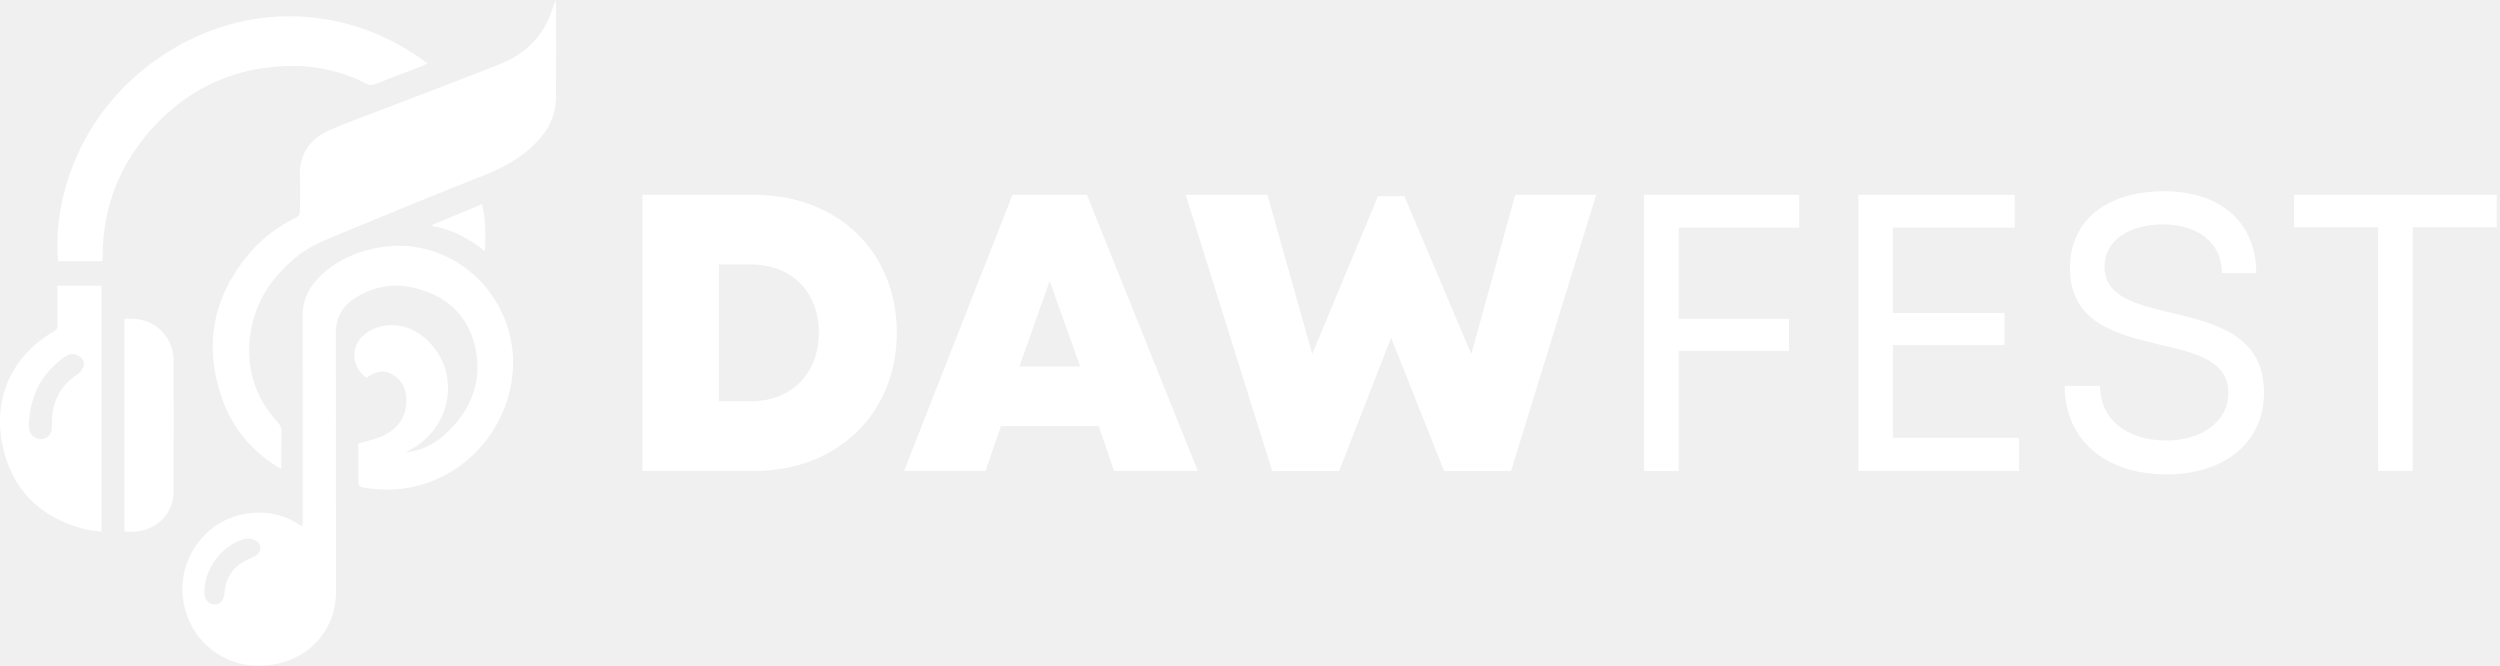
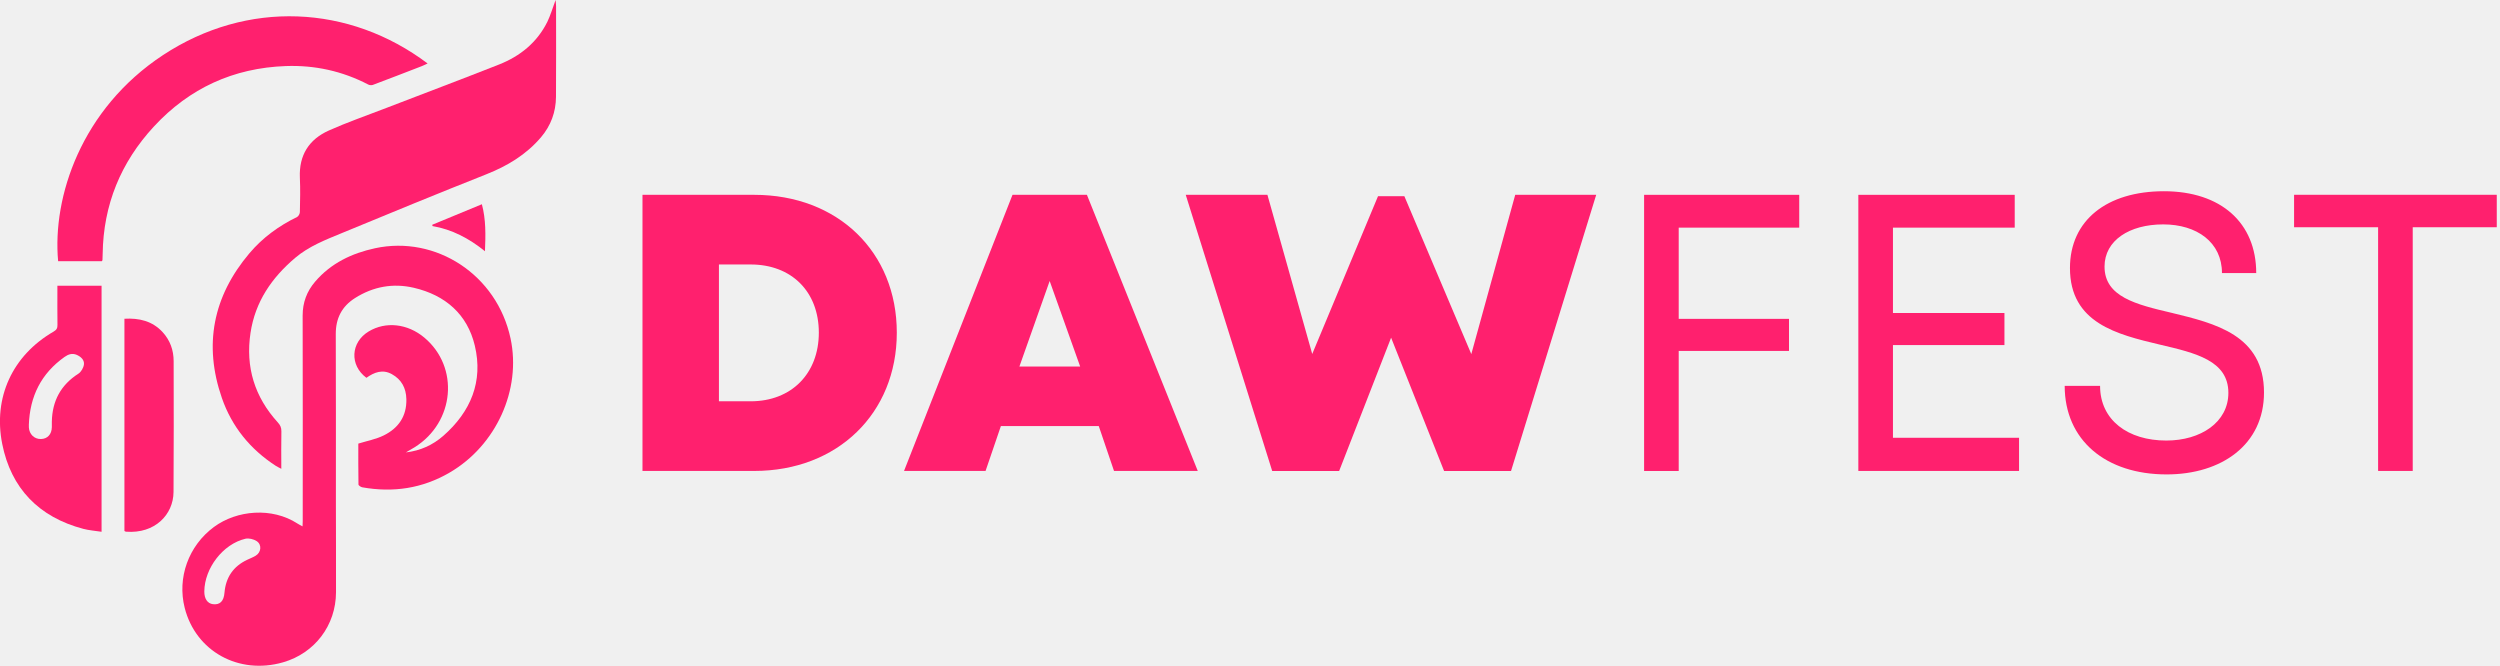
<svg xmlns="http://www.w3.org/2000/svg" id="Layer_1" data-name="Layer 1" viewBox="0 0 639.94 170.42">
  <defs>
    <style>
      .cls-1 {
-         fill: #fff;
+         fill: #FF206E;
      }
    </style>
  </defs>
  <g>
    <path class="cls-1" d="M103.93,115.8c3.64-.42,6.83-1.86,9.55-4.24,7.03-6.17,10.25-13.92,8.06-23.09-1.92-8.04-7.55-12.92-15.59-14.8-5.33-1.25-10.4-.32-15.05,2.61-3.39,2.14-4.97,5.2-4.95,9.24,.06,14.15,.02,28.3,.03,42.45,0,7.88,.06,15.75,.03,23.63-.02,8.47-5.43,15.59-13.53,17.93-11.36,3.28-22.37-2.8-25.2-13.92-1.96-7.72,.97-15.89,7.46-20.7,5.92-4.38,14.92-5.09,21.38-.91,.38,.25,.8,.45,1.32,.74,.02-.53,.05-.91,.05-1.28,0-17.57,.03-35.14-.02-52.7,0-3.34,1.08-6.2,3.2-8.67,4.05-4.73,9.41-7.27,15.35-8.55,15.53-3.34,31.18,6.76,34.67,23.1,2.8,13.12-3.68,27.38-15.58,34.32-6.99,4.08-14.47,5.19-22.38,3.78-.37-.07-.96-.47-.97-.73-.06-3.58-.04-7.16-.04-10.46,2.27-.7,4.51-1.11,6.48-2.08,3.77-1.85,5.93-4.91,5.82-9.31-.07-2.83-1.24-5.02-3.72-6.39-2.37-1.31-4.51-.48-6.51,.94-4.34-3.22-4.05-9.08,.59-11.87,4.37-2.63,9.95-2.01,14.23,1.57,9.04,7.57,7.79,21.68-2.48,28.08-.72,.45-1.47,.87-2.21,1.3Zm-51.63,35.58c-.02,1.89,.81,3.11,2.23,3.28,1.77,.21,2.75-.76,2.93-2.92,.33-3.95,2.26-6.79,5.87-8.47,.7-.33,1.43-.61,2.1-1.01,1.45-.86,1.66-2.86,.25-3.76-.78-.5-2-.8-2.88-.59-5.72,1.36-10.43,7.5-10.5,13.46Z" />
    <path class="cls-1" d="M142.22,0c.06,.75,.12,1.15,.12,1.56,0,7.74,.04,15.49-.02,23.23-.03,3.88-1.3,7.36-3.84,10.35-3.8,4.46-8.6,7.34-14.01,9.48-12.37,4.9-24.67,9.96-36.96,15.04-4.18,1.73-8.44,3.36-11.97,6.36-5.99,5.09-10.21,11.21-11.41,19.16-1.33,8.78,1.04,16.42,6.99,22.96,.62,.68,.93,1.32,.91,2.27-.07,3.11-.02,6.22-.02,9.59-.56-.3-1.01-.49-1.42-.76-6.54-4.24-11.25-10.03-13.79-17.35-4.73-13.62-2.27-26.03,7.04-37.05,3.37-3.99,7.5-7,12.19-9.29,.37-.18,.72-.82,.73-1.26,.06-2.94,.14-5.89,0-8.82-.25-5.74,2.32-9.79,7.43-12.07,4.56-2.04,9.3-3.69,13.97-5.49,9.86-3.8,19.76-7.52,29.59-11.4,5.39-2.13,9.72-5.62,12.35-10.91C140.91,3.94,141.43,2.11,142.22,0Z" />
    <path class="cls-1" d="M26.08,66.86c-3.71,0-7.46,0-11.2,0-1.51-16.42,5.91-38.98,26.85-52.76C63.28-.09,89.44,1.18,109.46,16.25c-.57,.26-1.04,.51-1.54,.7-4.15,1.61-8.3,3.21-12.47,4.78-.34,.13-.85,.08-1.17-.08-6.63-3.46-13.72-5.01-21.14-4.74-13.34,.48-24.65,5.65-33.72,15.45-8.51,9.19-12.97,20.08-13.14,32.65,0,.52-.02,1.04-.05,1.55,0,.08-.07,.15-.15,.3Z" />
    <path class="cls-1" d="M14.7,73.14h11.3v62.98c-1.63-.25-3.18-.36-4.65-.74-11.37-3-18.53-10.35-20.79-21.78-2.33-11.78,2.56-22.59,13.18-28.73,.76-.44,.99-.9,.97-1.72-.04-2.85-.02-5.71-.02-8.57,0-.46,0-.93,0-1.44Zm-7.31,35.69s0,.29,0,.55c.08,1.76,1.38,3.03,3.07,3,1.69-.03,2.78-1.2,2.81-3.05,0-.48,0-.95,0-1.43,.11-5.27,2.29-9.36,6.79-12.24,.72-.46,1.33-1.54,1.43-2.4,.12-1.12-.77-1.95-1.84-2.42-1.18-.51-2.19-.14-3.16,.55-5.91,4.21-8.86,9.99-9.11,17.44Z" />
    <path class="cls-1" d="M31.85,135.93v-54.34c3.76-.21,7.13,.56,9.77,3.42,1.93,2.1,2.83,4.64,2.83,7.46,.02,11.16,.05,22.32-.03,33.47-.04,5.76-4.74,10.74-12.17,10.16-.12,0-.23-.1-.4-.18Z" />
    <path class="cls-1" d="M124.13,64.3c-4.08-3.29-8.41-5.57-13.42-6.43-.02-.11-.04-.22-.06-.34,4.21-1.74,8.41-3.48,12.7-5.25,1.05,3.96,.96,7.85,.79,12.01Z" />
  </g>
  <g>
    <path class="cls-1" d="M229.56,85.15c0,20.63-15.15,35.4-36.49,35.4h-28.61V49.87h28.61c21.4,0,36.49,14.63,36.49,35.29Zm-19.96,0c0-10.49-6.98-17.45-17.44-17.45h-8.13v35.02h8.13c10.47,0,17.44-7.14,17.44-17.57Z" />
    <path class="cls-1" d="M281.26,109.07h-25.06l-3.92,11.48h-20.87l27.77-70.69h19.04l28.38,70.69h-21.44l-3.9-11.48Zm-12.57-37.14l-7.75,21.9h15.56l-7.81-21.9Z" />
    <path class="cls-1" d="M408.59,49.87l-21.8,70.69h-17.14l-13.56-34.12-13.3,34.12h-17.14l-22.13-70.69h20.91l11.47,40.74,16.84-40.39h6.74l17.14,40.42,11.24-40.77h20.74Z" />
    <path class="cls-1" d="M429.71,58.27v23.35h28.23v8.21h-28.23v30.73h-8.86V49.87h39.71v8.4h-30.86Z" />
    <path class="cls-1" d="M516.83,112.06v8.49h-41.14V49.87h40.03v8.4h-31.17v21.85h28.54v8.21h-28.54v23.73h32.28Z" />
    <path class="cls-1" d="M528.53,98.77h9.04c0,8.79,7.15,14,16.95,14,8.86,0,15.89-4.71,15.89-12.2,0-8.27-8.38-10.21-17.56-12.36-10.91-2.6-22.99-5.49-22.99-19.6,0-12.2,9.43-19.66,24.06-19.66s23.62,8.13,23.62,20.94h-8.77c0-7.86-6.41-12.45-15.04-12.45s-15.02,4.09-15.02,10.8c0,7.76,8.12,9.71,17.19,11.84,11.12,2.7,23.63,5.68,23.63,20.39,0,13.36-10.86,20.97-24.93,20.97-15.56,0-26.09-8.76-26.09-22.68Z" />
    <path class="cls-1" d="M639.11,58.17h-21.51v62.38h-8.86V58.17h-21.51v-8.31h51.88v8.31Z" />
  </g>
</svg>
